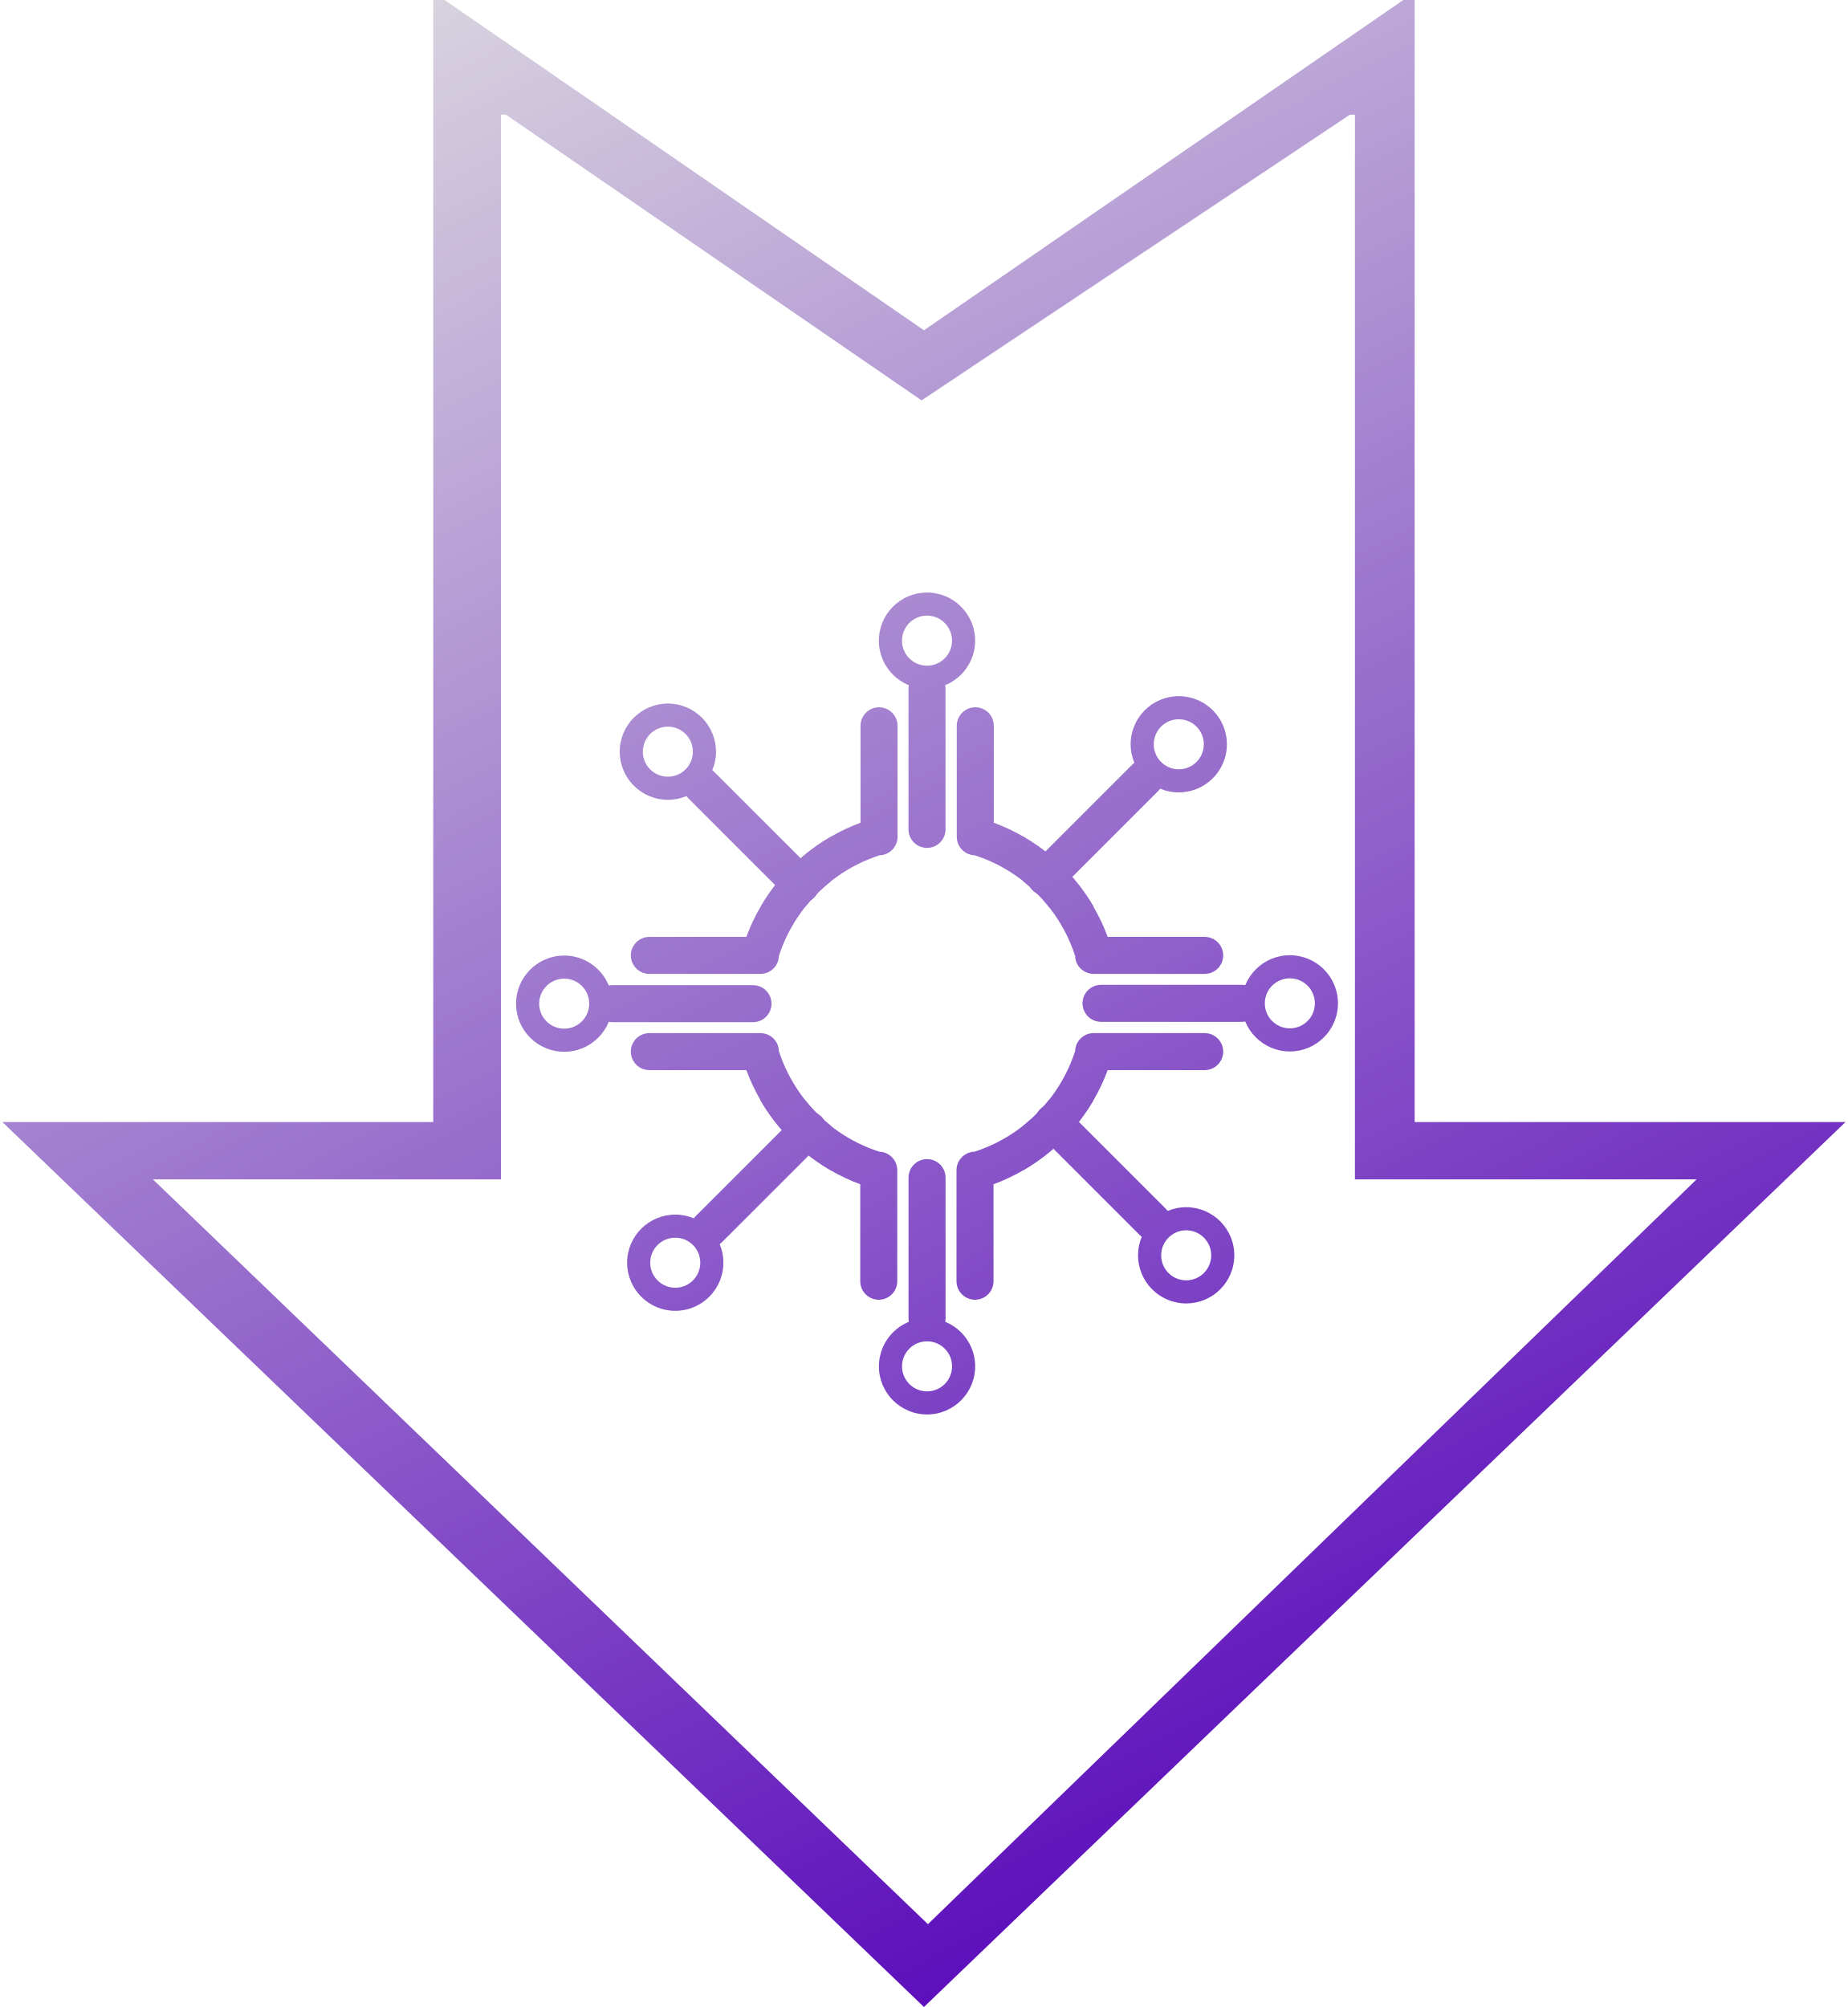
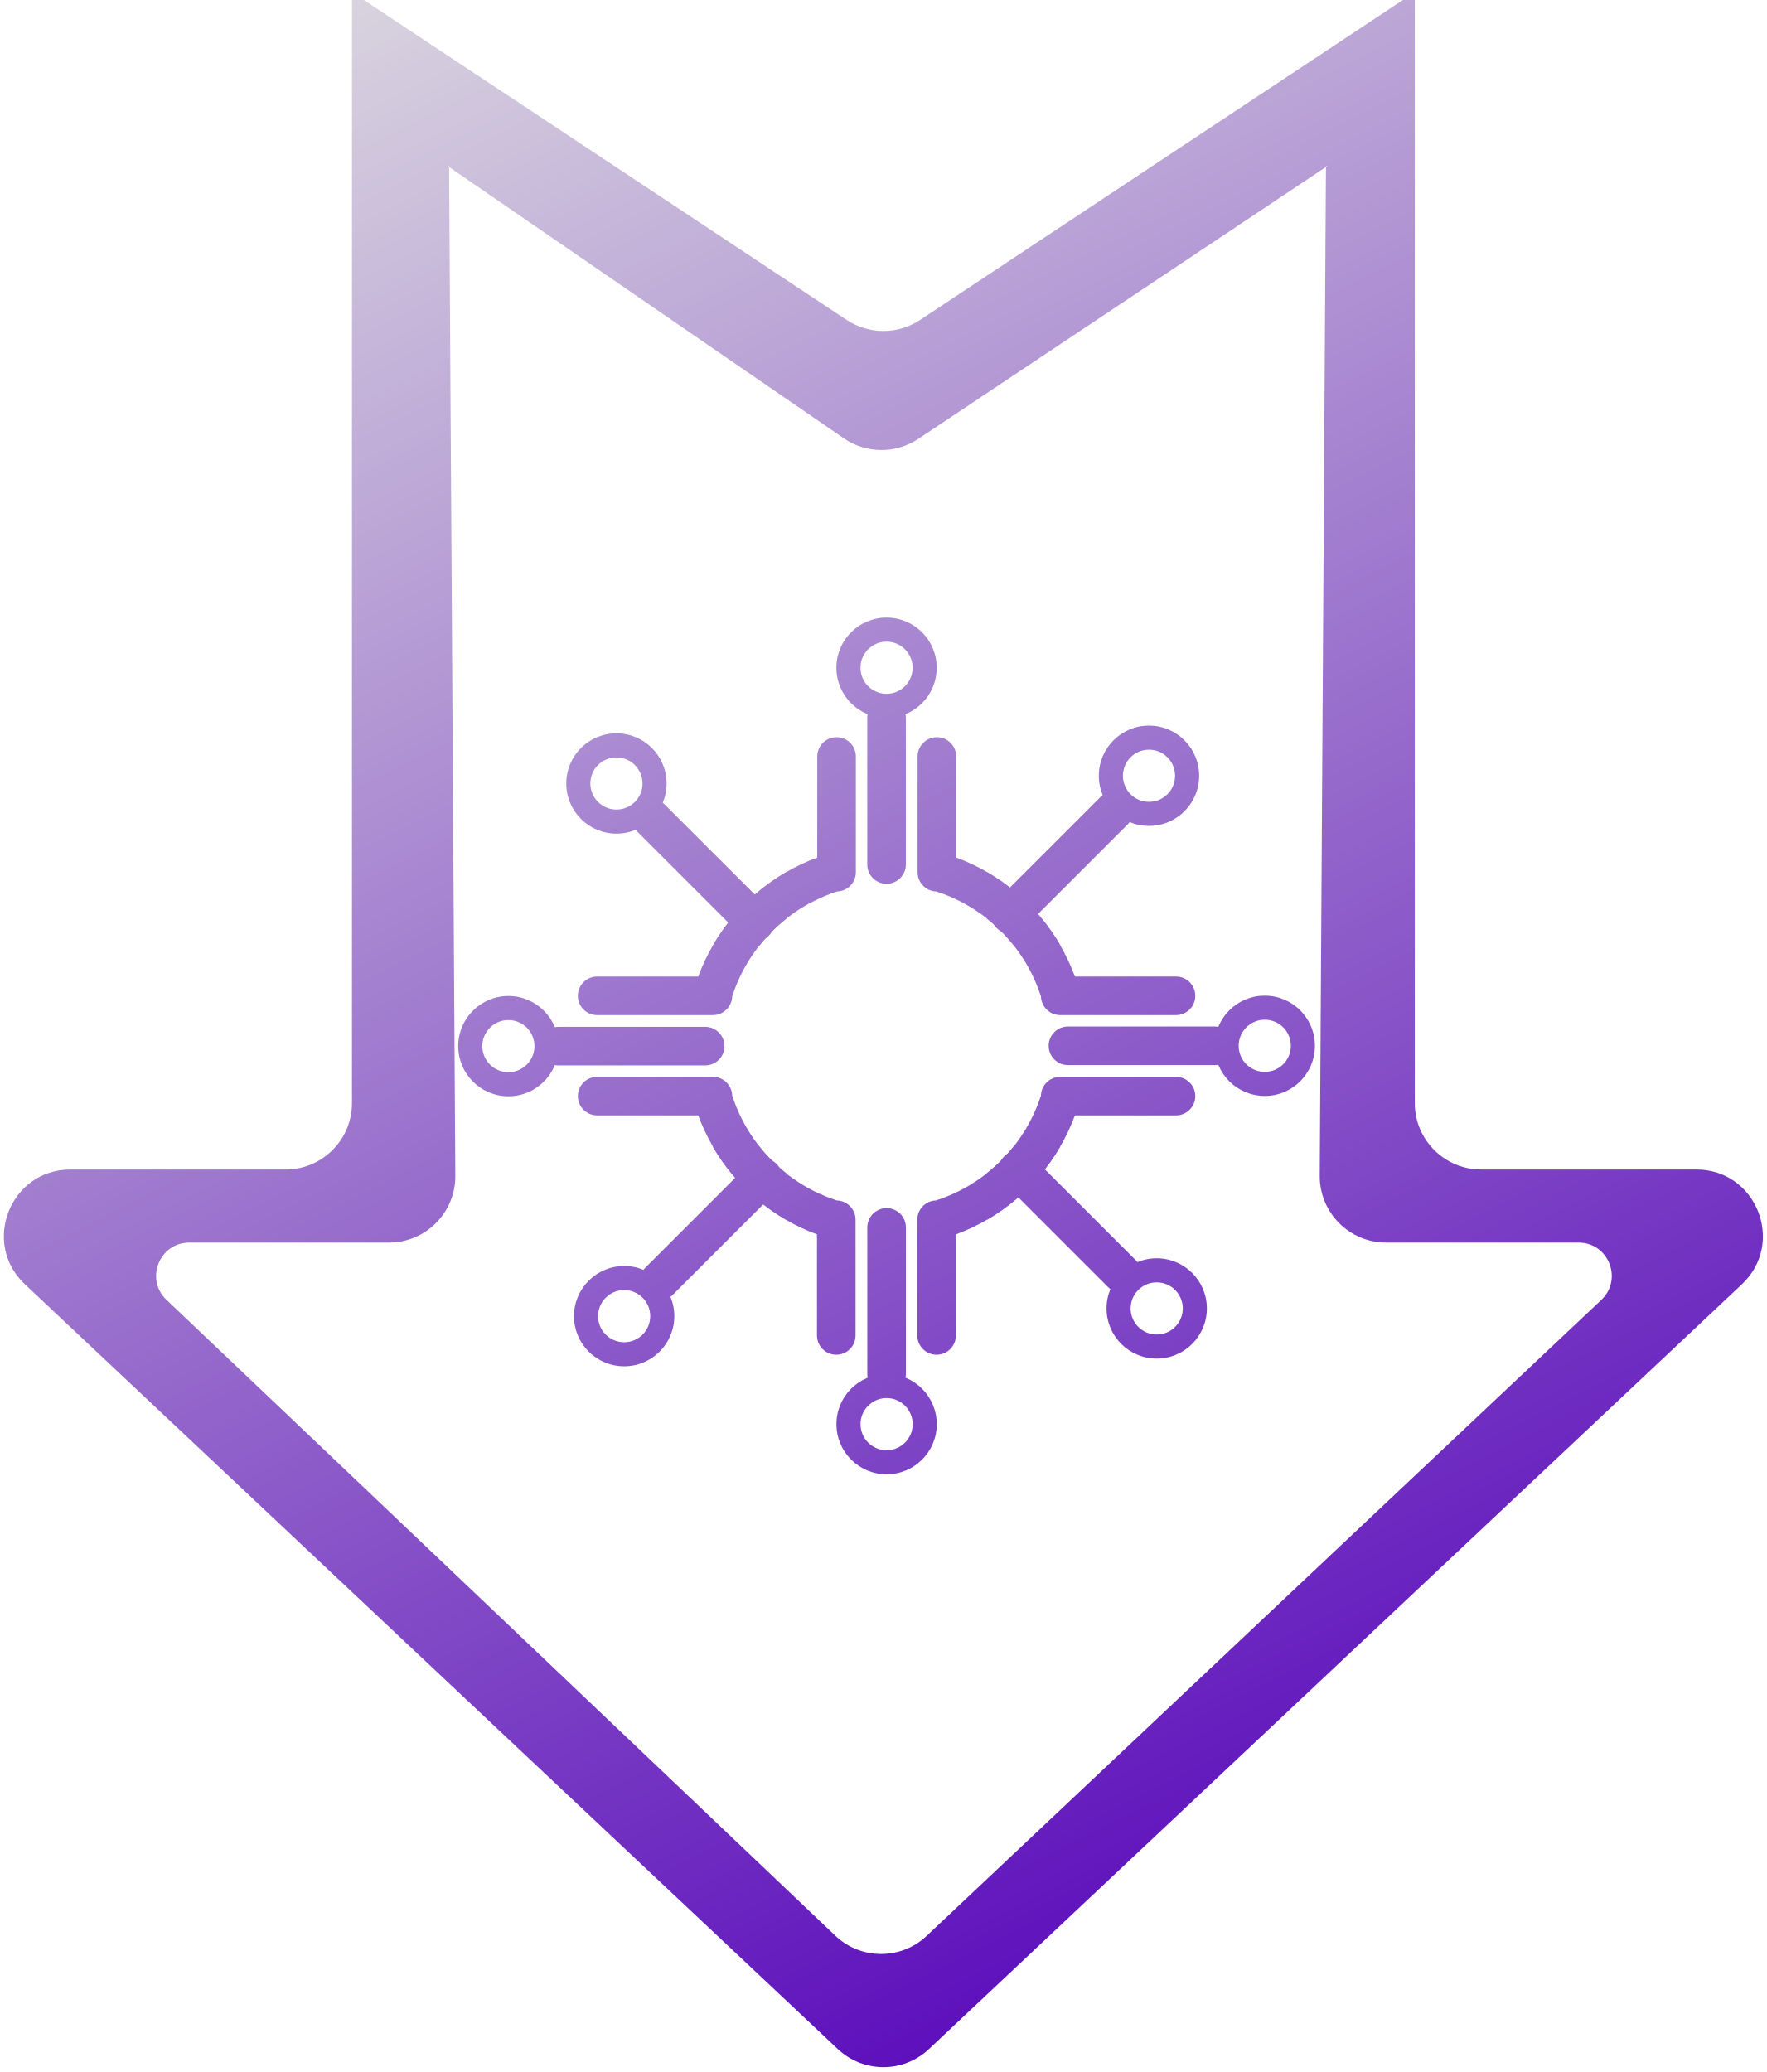
- <svg xmlns="http://www.w3.org/2000/svg" width="290" height="315" viewBox="0 0 290 315" fill="none">
-   <path fill-rule="evenodd" clip-rule="evenodd" d="M145.019 51.837L69.784 0H68V176.106H0.376L145.019 315L289.662 176.106H222.038V0H220.254L145.019 51.837ZM144.643 62.837L79.408 18H78.624V185.106H24L145.643 302L266.286 185.106H212.662V18H211.878L144.643 62.837Z" fill="url(#paint0_linear_2_160)" />
-   <path d="M135.063 113.911C135.063 112.307 136.363 111.007 137.968 111.007C139.572 111.007 140.873 112.307 140.873 113.911V131.336C140.873 132.94 139.572 134.241 137.968 134.241V134.27C133.334 135.777 129.308 138.632 126.354 142.373H119.349C122.856 136.312 128.408 131.583 135.063 129.129V113.911Z" fill="url(#paint1_linear_2_160)" />
-   <path d="M171.694 142.373C168.187 136.312 162.635 131.583 155.98 129.129V113.911C155.98 112.307 154.68 111.007 153.075 111.007C151.471 111.007 150.17 112.307 150.17 113.911V131.336C150.17 132.94 151.471 134.241 153.075 134.241V134.27C157.71 135.776 161.735 138.632 164.689 142.373H171.694Z" fill="url(#paint2_linear_2_160)" />
-   <path d="M142.591 108.102C142.591 106.498 143.892 105.198 145.496 105.198C147.101 105.198 148.402 106.498 148.402 108.102V130.175C148.402 131.779 147.101 133.079 145.496 133.079C143.892 133.079 142.591 131.779 142.591 130.175V108.102Z" fill="url(#paint3_linear_2_160)" />
-   <path d="M108.039 125.299C106.905 124.165 106.905 122.326 108.039 121.192C109.174 120.058 111.013 120.058 112.148 121.192L127.761 136.8C128.895 137.934 128.895 139.773 127.761 140.907C126.626 142.041 124.787 142.041 123.652 140.907L108.039 125.299Z" fill="url(#paint4_linear_2_160)" />
-   <path fill-rule="evenodd" clip-rule="evenodd" d="M145.496 108.102C149.668 108.102 153.05 104.721 153.05 100.551C153.05 96.381 149.668 93 145.496 93C141.325 93 137.943 96.381 137.943 100.551C137.943 104.721 141.325 108.102 145.496 108.102ZM145.496 104.478C147.666 104.478 149.424 102.72 149.424 100.551C149.424 98.382 147.666 96.624 145.496 96.624C143.327 96.624 141.569 98.382 141.569 100.551C141.569 102.72 143.327 104.478 145.496 104.478Z" fill="url(#paint5_linear_2_160)" />
-   <path fill-rule="evenodd" clip-rule="evenodd" d="M104.823 125.528C108.995 125.528 112.377 122.147 112.377 117.977C112.377 113.806 108.995 110.426 104.823 110.426C100.651 110.426 97.269 113.806 97.269 117.977C97.269 122.147 100.651 125.528 104.823 125.528ZM104.823 121.903C106.992 121.903 108.751 120.145 108.751 117.977C108.751 115.808 106.992 114.05 104.823 114.05C102.654 114.05 100.895 115.808 100.895 117.977C100.895 120.145 102.654 121.903 104.823 121.903Z" fill="url(#paint6_linear_2_160)" />
-   <path d="M189.082 147.045C190.687 147.045 191.987 148.345 191.987 149.949C191.987 151.553 190.687 152.853 189.082 152.853H171.651C170.046 152.853 168.745 151.553 168.745 149.949H168.716C167.209 145.316 164.353 141.292 160.611 138.339V131.336C166.673 134.842 171.404 140.393 173.859 147.045H189.082Z" fill="url(#paint7_linear_2_160)" />
-   <path d="M160.611 183.664C166.673 180.158 171.404 174.607 173.859 167.955H189.082C190.687 167.955 191.987 166.655 191.987 165.051C191.987 163.447 190.687 162.147 189.082 162.147H171.651C170.046 162.147 168.745 163.447 168.745 165.051H168.716C167.209 169.684 164.353 173.708 160.611 176.661V183.664Z" fill="url(#paint8_linear_2_160)" />
-   <path d="M194.893 154.571C196.497 154.571 197.798 155.871 197.798 157.475C197.798 159.079 196.497 160.379 194.893 160.379H172.813C171.208 160.379 169.908 159.079 169.908 157.475C169.908 155.871 171.208 154.571 172.813 154.571H194.893Z" fill="url(#paint9_linear_2_160)" />
-   <path d="M177.69 120.03C178.824 118.896 180.664 118.896 181.798 120.03C182.933 121.165 182.933 123.003 181.798 124.138L166.186 139.745C165.051 140.879 163.212 140.879 162.077 139.745C160.942 138.611 160.942 136.772 162.077 135.638L177.69 120.03Z" fill="url(#paint10_linear_2_160)" />
-   <path fill-rule="evenodd" clip-rule="evenodd" d="M194.893 157.475C194.893 161.645 198.275 165.026 202.446 165.026C206.618 165.026 210 161.645 210 157.475C210 153.304 206.618 149.924 202.446 149.924C198.275 149.924 194.893 153.304 194.893 157.475ZM198.519 157.475C198.519 159.643 200.277 161.401 202.446 161.401C204.616 161.401 206.374 159.643 206.374 157.475C206.374 155.306 204.616 153.548 202.446 153.548C200.277 153.548 198.519 155.306 198.519 157.475Z" fill="url(#paint11_linear_2_160)" />
-   <path fill-rule="evenodd" clip-rule="evenodd" d="M177.461 116.815C177.461 120.985 180.843 124.366 185.015 124.366C189.187 124.366 192.569 120.985 192.569 116.815C192.569 112.645 189.187 109.264 185.015 109.264C180.843 109.264 177.461 112.645 177.461 116.815ZM181.087 116.815C181.087 118.984 182.845 120.742 185.015 120.742C187.184 120.742 188.943 118.984 188.943 116.815C188.943 114.646 187.184 112.888 185.015 112.888C182.845 112.888 181.087 114.646 181.087 116.815Z" fill="url(#paint12_linear_2_160)" />
-   <path d="M155.937 201.089C155.937 202.693 154.637 203.994 153.032 203.994C151.428 203.994 150.127 202.693 150.127 201.089V183.664C150.127 182.06 151.428 180.759 153.032 180.759V180.73C157.666 179.223 161.692 176.368 164.646 172.627H171.651C168.144 178.687 162.592 183.417 155.937 185.871V201.089Z" fill="url(#paint13_linear_2_160)" />
-   <path d="M119.306 172.627C122.813 178.688 128.365 183.417 135.02 185.871V201.089C135.02 202.693 136.32 203.994 137.925 203.994C139.529 203.994 140.83 202.693 140.83 201.089V183.664C140.83 182.06 139.529 180.759 137.925 180.759V180.73C133.29 179.223 129.265 176.368 126.311 172.627H119.306Z" fill="url(#paint14_linear_2_160)" />
-   <path d="M145.478 127.321L145.539 127.321H145.418L145.478 127.321Z" fill="url(#paint15_linear_2_160)" />
-   <path d="M148.409 206.898C148.409 208.502 147.108 209.802 145.504 209.802C143.899 209.802 142.598 208.502 142.598 206.898V184.825C142.598 183.221 143.899 181.921 145.504 181.921C147.108 181.921 148.409 183.221 148.409 184.825V206.898Z" fill="url(#paint16_linear_2_160)" />
-   <path d="M182.961 189.701C184.095 190.835 184.095 192.674 182.961 193.808C181.826 194.942 179.987 194.942 178.852 193.808L163.239 178.2C162.105 177.066 162.105 175.227 163.239 174.093C164.374 172.959 166.213 172.959 167.348 174.093L182.961 189.701Z" fill="url(#paint17_linear_2_160)" />
-   <path fill-rule="evenodd" clip-rule="evenodd" d="M145.504 206.898C141.332 206.898 137.95 210.279 137.95 214.449C137.95 218.619 141.332 222 145.504 222C149.675 222 153.057 218.619 153.057 214.449C153.057 210.279 149.675 206.898 145.504 206.898ZM145.504 210.522C143.334 210.522 141.576 212.28 141.576 214.449C141.576 216.617 143.334 218.375 145.504 218.375C147.673 218.375 149.431 216.617 149.431 214.449C149.431 212.28 147.673 210.522 145.504 210.522Z" fill="url(#paint18_linear_2_160)" />
-   <path fill-rule="evenodd" clip-rule="evenodd" d="M186.177 189.472C182.005 189.472 178.623 192.853 178.623 197.023C178.623 201.194 182.005 204.574 186.177 204.574C190.349 204.574 193.731 201.194 193.731 197.023C193.731 192.853 190.349 189.472 186.177 189.472ZM186.177 193.097C184.008 193.097 182.249 194.855 182.249 197.023C182.249 199.192 184.008 200.95 186.177 200.95C188.346 200.95 190.105 199.192 190.105 197.023C190.105 194.855 188.346 193.097 186.177 193.097Z" fill="url(#paint19_linear_2_160)" />
-   <path d="M101.918 167.955C100.313 167.955 99.013 166.655 99.013 165.051C99.013 163.447 100.313 162.147 101.918 162.147H119.349C120.954 162.147 122.255 163.447 122.255 165.051L122.284 165.051C123.791 169.684 126.647 173.708 130.389 176.661V183.664C124.327 180.158 119.596 174.607 117.141 167.955H101.918Z" fill="url(#paint20_linear_2_160)" />
-   <path d="M130.389 131.336C124.327 134.842 119.596 140.393 117.141 147.045H101.918C100.313 147.045 99.013 148.345 99.013 149.949C99.013 151.553 100.313 152.853 101.918 152.853H119.349C120.954 152.853 122.255 151.553 122.255 149.949L122.284 149.949C123.791 145.316 126.647 141.292 130.389 138.339V131.336Z" fill="url(#paint21_linear_2_160)" />
-   <path d="M96.107 160.429C94.503 160.429 93.202 159.129 93.202 157.525C93.202 155.921 94.503 154.621 96.107 154.621H118.187C119.792 154.621 121.092 155.921 121.092 157.525C121.092 159.129 119.792 160.429 118.187 160.429H96.107Z" fill="url(#paint22_linear_2_160)" />
-   <path d="M113.31 194.97C112.176 196.104 110.336 196.104 109.202 194.97C108.067 193.835 108.067 191.997 109.202 190.862L124.814 175.255C125.949 174.121 127.788 174.121 128.923 175.255C130.058 176.389 130.058 178.228 128.923 179.362L113.31 194.97Z" fill="url(#paint23_linear_2_160)" />
-   <path fill-rule="evenodd" clip-rule="evenodd" d="M96.107 157.525C96.107 153.355 92.725 149.974 88.554 149.974C84.382 149.974 81 153.355 81 157.525C81 161.696 84.382 165.076 88.554 165.076C92.725 165.076 96.107 161.696 96.107 157.525ZM92.482 157.525C92.482 155.357 90.723 153.599 88.554 153.599C86.384 153.599 84.626 155.357 84.626 157.525C84.626 159.694 86.384 161.452 88.554 161.452C90.723 161.452 92.482 159.694 92.482 157.525Z" fill="url(#paint24_linear_2_160)" />
-   <path fill-rule="evenodd" clip-rule="evenodd" d="M113.539 198.185C113.539 194.015 110.157 190.634 105.985 190.634C101.813 190.634 98.431 194.015 98.431 198.185C98.431 202.355 101.813 205.736 105.985 205.736C110.157 205.736 113.539 202.355 113.539 198.185ZM109.913 198.185C109.913 196.016 108.155 194.258 105.985 194.258C103.816 194.258 102.057 196.016 102.057 198.185C102.057 200.354 103.816 202.112 105.985 202.112C108.155 202.112 109.913 200.354 109.913 198.185Z" fill="url(#paint25_linear_2_160)" />
+ <svg xmlns="http://www.w3.org/2000/svg" width="266" height="312" viewBox="0 0 266 312" fill="none">
+   <path fill-rule="evenodd" clip-rule="evenodd" d="M138.543 48.177C135.195 50.396 130.844 50.396 127.496 48.177L54.784 0H53V166.106C53 171.629 48.523 176.106 43 176.106H10.601C1.544 176.106 -2.848 187.184 3.749 193.389L126.167 308.554C130.017 312.176 136.021 312.176 139.871 308.554L262.29 193.389C268.887 187.184 264.493 176.106 255.436 176.106C244.817 176.106 235.013 176.106 223.043 176.106C217.52 176.106 213.038 171.629 213.038 166.106V0H211.254L138.543 48.177ZM138.276 66.081C134.874 68.349 130.433 68.318 127.063 66.002L67.408 25H67.624L68.562 177.044C68.596 182.591 64.109 187.106 58.562 187.106H28.516C24 187.106 21.798 192.618 25.071 195.729L125.782 291.477C129.63 295.136 135.668 295.149 139.532 291.507L241.122 195.744C244.415 192.64 242.218 187.106 237.692 187.106H208.724C203.177 187.106 198.69 182.591 198.724 177.044L199.662 25H199.878L138.276 66.081Z" fill="url(#paint0_linear_2_160)" />
+   <path d="M123.063 113.911C123.063 112.307 124.363 111.007 125.968 111.007C127.572 111.007 128.873 112.307 128.873 113.911V131.336C128.873 132.94 127.572 134.241 125.968 134.241V134.27C121.334 135.777 117.308 138.632 114.354 142.373H107.349C110.856 136.312 116.408 131.583 123.063 129.129V113.911Z" fill="url(#paint1_linear_2_160)" />
+   <path d="M159.694 142.373C156.187 136.312 150.635 131.583 143.98 129.129V113.911C143.98 112.307 142.68 111.007 141.075 111.007C139.471 111.007 138.17 112.307 138.17 113.911V131.336C138.17 132.94 139.471 134.241 141.075 134.241V134.27C145.71 135.776 149.735 138.632 152.689 142.373H159.694Z" fill="url(#paint2_linear_2_160)" />
+   <path d="M130.591 108.102C130.591 106.498 131.892 105.198 133.496 105.198C135.101 105.198 136.402 106.498 136.402 108.102V130.175C136.402 131.779 135.101 133.079 133.496 133.079C131.892 133.079 130.591 131.779 130.591 130.175V108.102Z" fill="url(#paint3_linear_2_160)" />
+   <path d="M96.039 125.299C94.905 124.165 94.905 122.326 96.039 121.192C97.174 120.058 99.013 120.058 100.148 121.192L115.761 136.8C116.895 137.934 116.895 139.773 115.761 140.907C114.626 142.041 112.787 142.041 111.652 140.907L96.039 125.299Z" fill="url(#paint4_linear_2_160)" />
+   <path fill-rule="evenodd" clip-rule="evenodd" d="M133.496 108.102C137.668 108.102 141.05 104.721 141.05 100.551C141.05 96.381 137.668 93 133.496 93C129.325 93 125.943 96.381 125.943 100.551C125.943 104.721 129.325 108.102 133.496 108.102ZM133.496 104.478C135.666 104.478 137.424 102.72 137.424 100.551C137.424 98.382 135.666 96.624 133.496 96.624C131.327 96.624 129.569 98.382 129.569 100.551C129.569 102.72 131.327 104.478 133.496 104.478Z" fill="url(#paint5_linear_2_160)" />
+   <path fill-rule="evenodd" clip-rule="evenodd" d="M92.823 125.528C96.995 125.528 100.377 122.147 100.377 117.977C100.377 113.806 96.995 110.426 92.823 110.426C88.651 110.426 85.269 113.806 85.269 117.977C85.269 122.147 88.651 125.528 92.823 125.528ZM92.823 121.903C94.992 121.903 96.751 120.145 96.751 117.977C96.751 115.808 94.992 114.05 92.823 114.05C90.653 114.05 88.895 115.808 88.895 117.977C88.895 120.145 90.653 121.903 92.823 121.903Z" fill="url(#paint6_linear_2_160)" />
+   <path d="M177.082 147.045C178.687 147.045 179.987 148.345 179.987 149.949C179.987 151.553 178.687 152.853 177.082 152.853H159.651C158.046 152.853 156.745 151.553 156.745 149.949H156.716C155.209 145.316 152.353 141.292 148.611 138.339V131.336C154.673 134.842 159.404 140.393 161.859 147.045H177.082Z" fill="url(#paint7_linear_2_160)" />
+   <path d="M148.611 183.664C154.673 180.158 159.404 174.607 161.859 167.955H177.082C178.687 167.955 179.987 166.655 179.987 165.051C179.987 163.447 178.687 162.147 177.082 162.147H159.651C158.046 162.147 156.745 163.447 156.745 165.051H156.716C155.209 169.684 152.353 173.708 148.611 176.661V183.664Z" fill="url(#paint8_linear_2_160)" />
+   <path d="M182.893 154.571C184.497 154.571 185.798 155.871 185.798 157.475C185.798 159.079 184.497 160.379 182.893 160.379H160.813C159.208 160.379 157.908 159.079 157.908 157.475C157.908 155.871 159.208 154.571 160.813 154.571H182.893Z" fill="url(#paint9_linear_2_160)" />
+   <path d="M165.69 120.03C166.824 118.896 168.664 118.896 169.798 120.03C170.933 121.165 170.933 123.003 169.798 124.138L154.186 139.745C153.051 140.879 151.212 140.879 150.077 139.745C148.942 138.611 148.942 136.772 150.077 135.638L165.69 120.03Z" fill="url(#paint10_linear_2_160)" />
+   <path fill-rule="evenodd" clip-rule="evenodd" d="M182.893 157.475C182.893 161.645 186.275 165.026 190.446 165.026C194.618 165.026 198 161.645 198 157.475C198 153.304 194.618 149.924 190.446 149.924C186.275 149.924 182.893 153.304 182.893 157.475ZM186.519 157.475C186.519 159.643 188.277 161.401 190.446 161.401C192.616 161.401 194.374 159.643 194.374 157.475C194.374 155.306 192.616 153.548 190.446 153.548C188.277 153.548 186.519 155.306 186.519 157.475Z" fill="url(#paint11_linear_2_160)" />
+   <path fill-rule="evenodd" clip-rule="evenodd" d="M165.461 116.815C165.461 120.985 168.843 124.366 173.015 124.366C177.187 124.366 180.569 120.985 180.569 116.815C180.569 112.645 177.187 109.264 173.015 109.264C168.843 109.264 165.461 112.645 165.461 116.815ZM169.087 116.815C169.087 118.984 170.845 120.742 173.015 120.742C175.184 120.742 176.943 118.984 176.943 116.815C176.943 114.646 175.184 112.888 173.015 112.888C170.845 112.888 169.087 114.646 169.087 116.815Z" fill="url(#paint12_linear_2_160)" />
+   <path d="M143.937 201.089C143.937 202.693 142.637 203.994 141.032 203.994C139.428 203.994 138.127 202.693 138.127 201.089V183.664C138.127 182.06 139.428 180.759 141.032 180.759V180.73C145.666 179.223 149.692 176.368 152.646 172.627H159.651C156.144 178.687 150.592 183.417 143.937 185.871V201.089Z" fill="url(#paint13_linear_2_160)" />
+   <path d="M107.306 172.627C110.813 178.688 116.365 183.417 123.02 185.871V201.089C123.02 202.693 124.32 203.994 125.925 203.994C127.529 203.994 128.83 202.693 128.83 201.089V183.664C128.83 182.06 127.529 180.759 125.925 180.759V180.73C121.29 179.223 117.265 176.368 114.311 172.627H107.306Z" fill="url(#paint14_linear_2_160)" />
+   <path d="M133.478 127.321L133.539 127.321H133.418L133.478 127.321Z" fill="url(#paint15_linear_2_160)" />
+   <path d="M136.409 206.898C136.409 208.502 135.108 209.802 133.504 209.802C131.899 209.802 130.598 208.502 130.598 206.898V184.825C130.598 183.221 131.899 181.921 133.504 181.921C135.108 181.921 136.409 183.221 136.409 184.825V206.898Z" fill="url(#paint16_linear_2_160)" />
+   <path d="M170.961 189.701C172.095 190.835 172.095 192.674 170.961 193.808C169.826 194.942 167.987 194.942 166.852 193.808L151.239 178.2C150.105 177.066 150.105 175.227 151.239 174.093C152.374 172.959 154.213 172.959 155.348 174.093L170.961 189.701Z" fill="url(#paint17_linear_2_160)" />
+   <path fill-rule="evenodd" clip-rule="evenodd" d="M133.504 206.898C129.332 206.898 125.95 210.279 125.95 214.449C125.95 218.619 129.332 222 133.504 222C137.675 222 141.057 218.619 141.057 214.449C141.057 210.279 137.675 206.898 133.504 206.898ZM133.504 210.522C131.334 210.522 129.576 212.28 129.576 214.449C129.576 216.617 131.334 218.375 133.504 218.375C135.673 218.375 137.431 216.617 137.431 214.449C137.431 212.28 135.673 210.522 133.504 210.522Z" fill="url(#paint18_linear_2_160)" />
+   <path fill-rule="evenodd" clip-rule="evenodd" d="M174.177 189.472C170.005 189.472 166.623 192.853 166.623 197.023C166.623 201.194 170.005 204.574 174.177 204.574C178.349 204.574 181.731 201.194 181.731 197.023C181.731 192.853 178.349 189.472 174.177 189.472ZM174.177 193.097C172.008 193.097 170.249 194.855 170.249 197.023C170.249 199.192 172.008 200.95 174.177 200.95C176.346 200.95 178.105 199.192 178.105 197.023C178.105 194.855 176.346 193.097 174.177 193.097Z" fill="url(#paint19_linear_2_160)" />
+   <path d="M89.918 167.955C88.313 167.955 87.013 166.655 87.013 165.051C87.013 163.447 88.313 162.147 89.918 162.147H107.349C108.954 162.147 110.255 163.447 110.255 165.051L110.284 165.051C111.791 169.684 114.647 173.708 118.389 176.661V183.664C112.327 180.158 107.596 174.607 105.141 167.955H89.918Z" fill="url(#paint20_linear_2_160)" />
+   <path d="M118.389 131.336C112.327 134.842 107.596 140.393 105.141 147.045H89.918C88.313 147.045 87.013 148.345 87.013 149.949C87.013 151.553 88.313 152.853 89.918 152.853H107.349C108.954 152.853 110.255 151.553 110.255 149.949L110.284 149.949C111.791 145.316 114.647 141.292 118.389 138.339V131.336Z" fill="url(#paint21_linear_2_160)" />
+   <path d="M84.107 160.429C82.503 160.429 81.202 159.129 81.202 157.525C81.202 155.921 82.503 154.621 84.107 154.621H106.187C107.792 154.621 109.092 155.921 109.092 157.525C109.092 159.129 107.792 160.429 106.187 160.429H84.107Z" fill="url(#paint22_linear_2_160)" />
+   <path d="M101.31 194.97C100.176 196.104 98.336 196.104 97.202 194.97C96.067 193.835 96.067 191.997 97.202 190.862L112.814 175.255C113.949 174.121 115.788 174.121 116.923 175.255C118.058 176.389 118.058 178.228 116.923 179.362L101.31 194.97Z" fill="url(#paint23_linear_2_160)" />
+   <path fill-rule="evenodd" clip-rule="evenodd" d="M84.107 157.525C84.107 153.355 80.725 149.974 76.554 149.974C72.382 149.974 69 153.355 69 157.525C69 161.696 72.382 165.076 76.554 165.076C80.725 165.076 84.107 161.696 84.107 157.525ZM80.482 157.525C80.482 155.357 78.723 153.599 76.554 153.599C74.384 153.599 72.626 155.357 72.626 157.525C72.626 159.694 74.384 161.452 76.554 161.452C78.723 161.452 80.482 159.694 80.482 157.525Z" fill="url(#paint24_linear_2_160)" />
+   <path fill-rule="evenodd" clip-rule="evenodd" d="M101.539 198.185C101.539 194.015 98.157 190.634 93.985 190.634C89.813 190.634 86.431 194.015 86.431 198.185C86.431 202.355 89.813 205.736 93.985 205.736C98.157 205.736 101.539 202.355 101.539 198.185ZM97.913 198.185C97.913 196.016 96.154 194.258 93.985 194.258C91.816 194.258 90.057 196.016 90.057 198.185C90.057 200.354 91.816 202.112 93.985 202.112C96.154 202.112 97.913 200.354 97.913 198.185Z" fill="url(#paint25_linear_2_160)" />
  <defs>
-     <linearGradient id="paint0_linear_2_160" x1="44" y1="-14" x2="208" y2="309.5" gradientUnits="userSpaceOnUse">
+     <linearGradient id="paint0_linear_2_160" x1="32" y1="-14" x2="196" y2="309.5" gradientUnits="userSpaceOnUse">
      <stop stop-color="#E1E1E1" />
      <stop offset="1" stop-color="#5300B9" />
    </linearGradient>
-     <linearGradient id="paint1_linear_2_160" x1="44" y1="-14" x2="208" y2="309.5" gradientUnits="userSpaceOnUse">
+     <linearGradient id="paint1_linear_2_160" x1="32" y1="-14" x2="196" y2="309.5" gradientUnits="userSpaceOnUse">
      <stop stop-color="#E1E1E1" />
      <stop offset="1" stop-color="#5300B9" />
    </linearGradient>
-     <linearGradient id="paint2_linear_2_160" x1="44" y1="-14" x2="208" y2="309.5" gradientUnits="userSpaceOnUse">
+     <linearGradient id="paint2_linear_2_160" x1="32" y1="-14" x2="196" y2="309.5" gradientUnits="userSpaceOnUse">
      <stop stop-color="#E1E1E1" />
      <stop offset="1" stop-color="#5300B9" />
    </linearGradient>
-     <linearGradient id="paint3_linear_2_160" x1="44" y1="-14" x2="208" y2="309.5" gradientUnits="userSpaceOnUse">
+     <linearGradient id="paint3_linear_2_160" x1="32" y1="-14" x2="196" y2="309.5" gradientUnits="userSpaceOnUse">
      <stop stop-color="#E1E1E1" />
      <stop offset="1" stop-color="#5300B9" />
    </linearGradient>
-     <linearGradient id="paint4_linear_2_160" x1="44" y1="-14" x2="208" y2="309.5" gradientUnits="userSpaceOnUse">
+     <linearGradient id="paint4_linear_2_160" x1="32" y1="-14" x2="196" y2="309.5" gradientUnits="userSpaceOnUse">
      <stop stop-color="#E1E1E1" />
      <stop offset="1" stop-color="#5300B9" />
    </linearGradient>
-     <linearGradient id="paint5_linear_2_160" x1="44" y1="-14" x2="208" y2="309.5" gradientUnits="userSpaceOnUse">
+     <linearGradient id="paint5_linear_2_160" x1="32" y1="-14" x2="196" y2="309.5" gradientUnits="userSpaceOnUse">
      <stop stop-color="#E1E1E1" />
      <stop offset="1" stop-color="#5300B9" />
    </linearGradient>
-     <linearGradient id="paint6_linear_2_160" x1="44" y1="-14" x2="208" y2="309.5" gradientUnits="userSpaceOnUse">
+     <linearGradient id="paint6_linear_2_160" x1="32" y1="-14" x2="196" y2="309.5" gradientUnits="userSpaceOnUse">
      <stop stop-color="#E1E1E1" />
      <stop offset="1" stop-color="#5300B9" />
    </linearGradient>
-     <linearGradient id="paint7_linear_2_160" x1="44" y1="-14" x2="208" y2="309.5" gradientUnits="userSpaceOnUse">
+     <linearGradient id="paint7_linear_2_160" x1="32" y1="-14" x2="196" y2="309.5" gradientUnits="userSpaceOnUse">
      <stop stop-color="#E1E1E1" />
      <stop offset="1" stop-color="#5300B9" />
    </linearGradient>
-     <linearGradient id="paint8_linear_2_160" x1="44" y1="-14" x2="208" y2="309.5" gradientUnits="userSpaceOnUse">
+     <linearGradient id="paint8_linear_2_160" x1="32" y1="-14" x2="196" y2="309.5" gradientUnits="userSpaceOnUse">
      <stop stop-color="#E1E1E1" />
      <stop offset="1" stop-color="#5300B9" />
    </linearGradient>
-     <linearGradient id="paint9_linear_2_160" x1="44" y1="-14" x2="208" y2="309.5" gradientUnits="userSpaceOnUse">
+     <linearGradient id="paint9_linear_2_160" x1="32" y1="-14" x2="196" y2="309.5" gradientUnits="userSpaceOnUse">
      <stop stop-color="#E1E1E1" />
      <stop offset="1" stop-color="#5300B9" />
    </linearGradient>
-     <linearGradient id="paint10_linear_2_160" x1="44" y1="-14" x2="208" y2="309.5" gradientUnits="userSpaceOnUse">
+     <linearGradient id="paint10_linear_2_160" x1="32" y1="-14" x2="196" y2="309.5" gradientUnits="userSpaceOnUse">
      <stop stop-color="#E1E1E1" />
      <stop offset="1" stop-color="#5300B9" />
    </linearGradient>
-     <linearGradient id="paint11_linear_2_160" x1="44" y1="-14" x2="208" y2="309.5" gradientUnits="userSpaceOnUse">
+     <linearGradient id="paint11_linear_2_160" x1="32" y1="-14" x2="196" y2="309.5" gradientUnits="userSpaceOnUse">
      <stop stop-color="#E1E1E1" />
      <stop offset="1" stop-color="#5300B9" />
    </linearGradient>
-     <linearGradient id="paint12_linear_2_160" x1="44" y1="-14" x2="208" y2="309.5" gradientUnits="userSpaceOnUse">
+     <linearGradient id="paint12_linear_2_160" x1="32" y1="-14" x2="196" y2="309.5" gradientUnits="userSpaceOnUse">
      <stop stop-color="#E1E1E1" />
      <stop offset="1" stop-color="#5300B9" />
    </linearGradient>
-     <linearGradient id="paint13_linear_2_160" x1="44" y1="-14" x2="208" y2="309.5" gradientUnits="userSpaceOnUse">
+     <linearGradient id="paint13_linear_2_160" x1="32" y1="-14" x2="196" y2="309.5" gradientUnits="userSpaceOnUse">
      <stop stop-color="#E1E1E1" />
      <stop offset="1" stop-color="#5300B9" />
    </linearGradient>
-     <linearGradient id="paint14_linear_2_160" x1="44" y1="-14" x2="208" y2="309.5" gradientUnits="userSpaceOnUse">
+     <linearGradient id="paint14_linear_2_160" x1="32" y1="-14" x2="196" y2="309.5" gradientUnits="userSpaceOnUse">
      <stop stop-color="#E1E1E1" />
      <stop offset="1" stop-color="#5300B9" />
    </linearGradient>
-     <linearGradient id="paint15_linear_2_160" x1="44" y1="-14" x2="208" y2="309.5" gradientUnits="userSpaceOnUse">
+     <linearGradient id="paint15_linear_2_160" x1="32" y1="-14" x2="196" y2="309.5" gradientUnits="userSpaceOnUse">
      <stop stop-color="#E1E1E1" />
      <stop offset="1" stop-color="#5300B9" />
    </linearGradient>
-     <linearGradient id="paint16_linear_2_160" x1="44" y1="-14" x2="208" y2="309.5" gradientUnits="userSpaceOnUse">
+     <linearGradient id="paint16_linear_2_160" x1="32" y1="-14" x2="196" y2="309.5" gradientUnits="userSpaceOnUse">
      <stop stop-color="#E1E1E1" />
      <stop offset="1" stop-color="#5300B9" />
    </linearGradient>
-     <linearGradient id="paint17_linear_2_160" x1="44" y1="-14" x2="208" y2="309.5" gradientUnits="userSpaceOnUse">
+     <linearGradient id="paint17_linear_2_160" x1="32" y1="-14" x2="196" y2="309.5" gradientUnits="userSpaceOnUse">
      <stop stop-color="#E1E1E1" />
      <stop offset="1" stop-color="#5300B9" />
    </linearGradient>
-     <linearGradient id="paint18_linear_2_160" x1="44" y1="-14" x2="208" y2="309.5" gradientUnits="userSpaceOnUse">
+     <linearGradient id="paint18_linear_2_160" x1="32" y1="-14" x2="196" y2="309.5" gradientUnits="userSpaceOnUse">
      <stop stop-color="#E1E1E1" />
      <stop offset="1" stop-color="#5300B9" />
    </linearGradient>
-     <linearGradient id="paint19_linear_2_160" x1="44" y1="-14" x2="208" y2="309.5" gradientUnits="userSpaceOnUse">
+     <linearGradient id="paint19_linear_2_160" x1="32" y1="-14" x2="196" y2="309.5" gradientUnits="userSpaceOnUse">
      <stop stop-color="#E1E1E1" />
      <stop offset="1" stop-color="#5300B9" />
    </linearGradient>
-     <linearGradient id="paint20_linear_2_160" x1="44" y1="-14" x2="208" y2="309.5" gradientUnits="userSpaceOnUse">
+     <linearGradient id="paint20_linear_2_160" x1="32" y1="-14" x2="196" y2="309.5" gradientUnits="userSpaceOnUse">
      <stop stop-color="#E1E1E1" />
      <stop offset="1" stop-color="#5300B9" />
    </linearGradient>
-     <linearGradient id="paint21_linear_2_160" x1="44" y1="-14" x2="208" y2="309.5" gradientUnits="userSpaceOnUse">
+     <linearGradient id="paint21_linear_2_160" x1="32" y1="-14" x2="196" y2="309.5" gradientUnits="userSpaceOnUse">
      <stop stop-color="#E1E1E1" />
      <stop offset="1" stop-color="#5300B9" />
    </linearGradient>
-     <linearGradient id="paint22_linear_2_160" x1="44" y1="-14" x2="208" y2="309.5" gradientUnits="userSpaceOnUse">
+     <linearGradient id="paint22_linear_2_160" x1="32" y1="-14" x2="196" y2="309.5" gradientUnits="userSpaceOnUse">
      <stop stop-color="#E1E1E1" />
      <stop offset="1" stop-color="#5300B9" />
    </linearGradient>
-     <linearGradient id="paint23_linear_2_160" x1="44" y1="-14" x2="208" y2="309.5" gradientUnits="userSpaceOnUse">
+     <linearGradient id="paint23_linear_2_160" x1="32" y1="-14" x2="196" y2="309.5" gradientUnits="userSpaceOnUse">
      <stop stop-color="#E1E1E1" />
      <stop offset="1" stop-color="#5300B9" />
    </linearGradient>
-     <linearGradient id="paint24_linear_2_160" x1="44" y1="-14" x2="208" y2="309.5" gradientUnits="userSpaceOnUse">
+     <linearGradient id="paint24_linear_2_160" x1="32" y1="-14" x2="196" y2="309.5" gradientUnits="userSpaceOnUse">
      <stop stop-color="#E1E1E1" />
      <stop offset="1" stop-color="#5300B9" />
    </linearGradient>
-     <linearGradient id="paint25_linear_2_160" x1="44" y1="-14" x2="208" y2="309.5" gradientUnits="userSpaceOnUse">
+     <linearGradient id="paint25_linear_2_160" x1="32" y1="-14" x2="196" y2="309.5" gradientUnits="userSpaceOnUse">
      <stop stop-color="#E1E1E1" />
      <stop offset="1" stop-color="#5300B9" />
    </linearGradient>
  </defs>
</svg>
